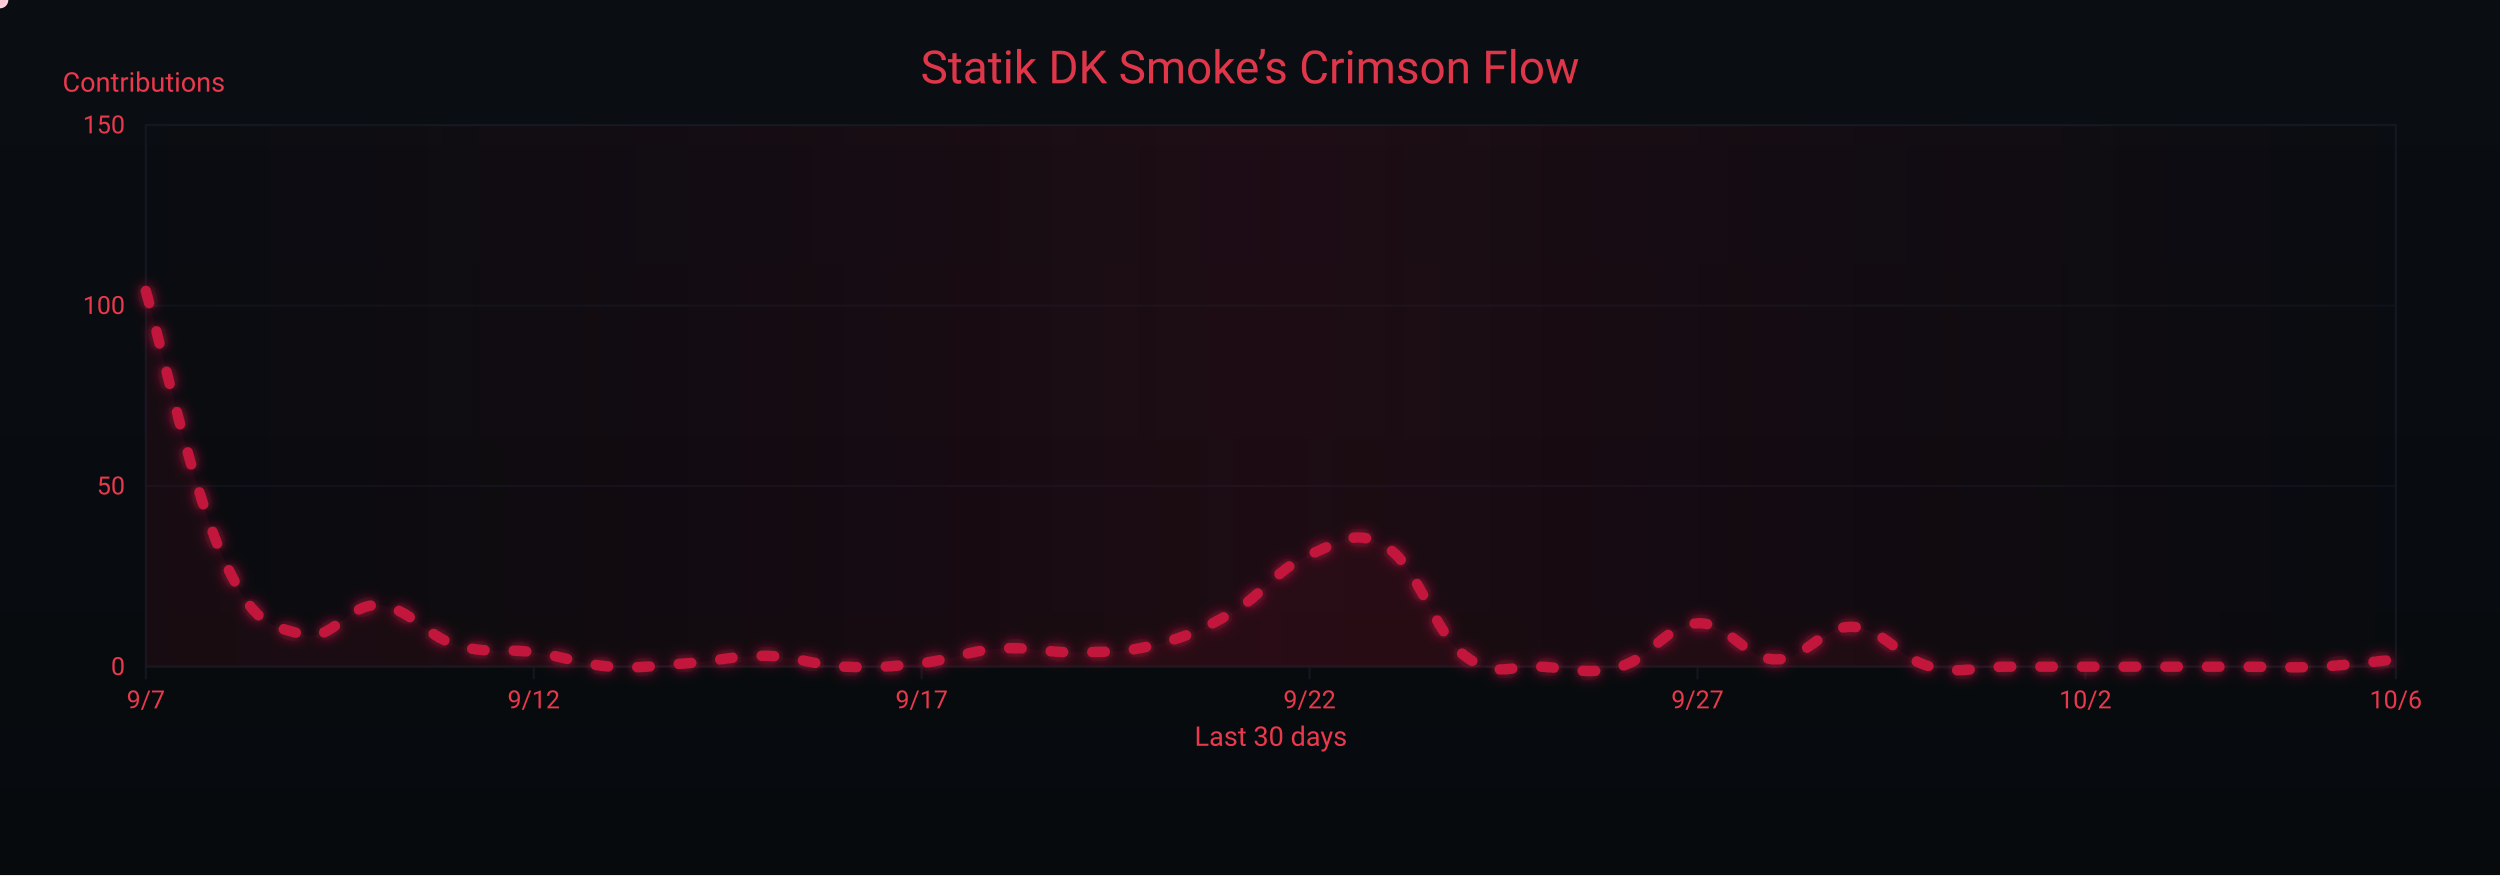
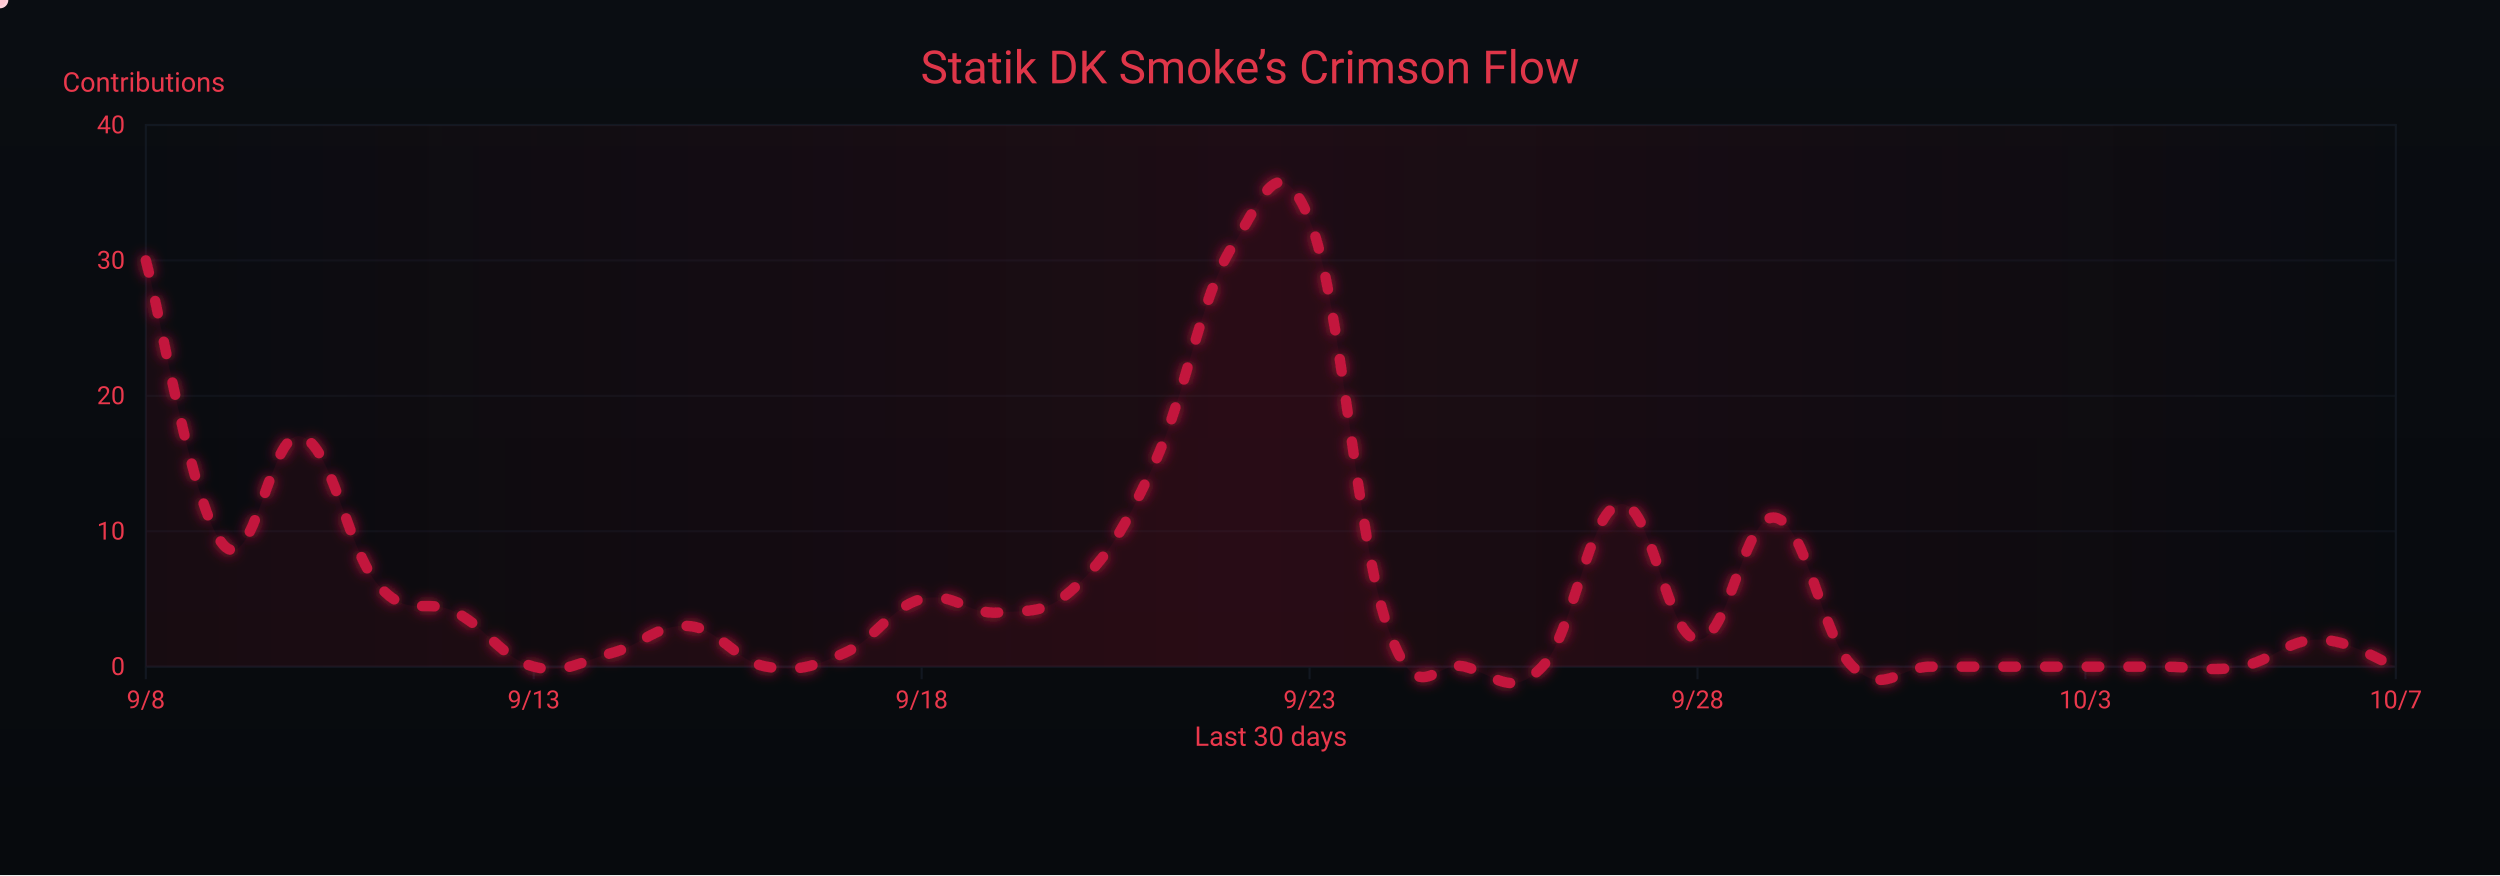
<svg xmlns="http://www.w3.org/2000/svg" width="1200" height="420" viewBox="0 0 1200 420" role="img" aria-label="Crimson Flow Graph">
  <defs>
    <linearGradient id="bgGrad" x1="0" y1="0" x2="0" y2="1">
      <stop offset="0%" stop-color="#0a0d12" />
      <stop offset="100%" stop-color="#070a0d" />
    </linearGradient>
    <filter id="glow">
      <feGaussianBlur stdDeviation="3" result="b1" />
      <feMerge>
        <feMergeNode in="b1" />
        <feMergeNode in="SourceGraphic" />
      </feMerge>
    </filter>
    <linearGradient id="sheen" x1="0" y1="0" x2="1" y2="0">
      <stop offset="0%" stop-color="#9b0e2a" stop-opacity="0" />
      <stop offset="50%" stop-color="#9b0e2a" stop-opacity=".14" />
      <stop offset="100%" stop-color="#9b0e2a" stop-opacity="0" />
      <animateTransform attributeName="gradientTransform" type="translate" from="-1 0" to="1 0" dur="9s" repeatCount="indefinite" />
    </linearGradient>
  </defs>
  <rect width="1200" height="420" fill="url(#bgGrad)" />
  <rect x="70" y="60" width="1080" height="260" fill="none" stroke="#121821" stroke-width="1" />
  <g font-family="ui-sans-serif,system-ui,-apple-system,Segoe UI,Roboto,Ubuntu,Arial" font-size="12">
    <path d="M70,320.0 H1150" stroke="#121821" stroke-width="1" opacity="0.6" />
    <text x="60" y="324.0" text-anchor="end" fill="#ea384c">0</text>
-     <path d="M70,233.3 H1150" stroke="#121821" stroke-width="1" opacity="0.6" />
-     <text x="60" y="237.3" text-anchor="end" fill="#ea384c">50</text>
-     <path d="M70,146.7 H1150" stroke="#121821" stroke-width="1" opacity="0.6" />
-     <text x="60" y="150.7" text-anchor="end" fill="#ea384c">100</text>
+     <path d="M70,255.0 H1150" stroke="#121821" stroke-width="1" opacity="0.6" />
+     <text x="60" y="259.0" text-anchor="end" fill="#ea384c">10</text>
+     <path d="M70,190.0 H1150" stroke="#121821" stroke-width="1" opacity="0.6" />
+     <text x="60" y="194.0" text-anchor="end" fill="#ea384c">20</text>
+     <path d="M70,125.0 H1150" stroke="#121821" stroke-width="1" opacity="0.6" />
+     <text x="60" y="129.0" text-anchor="end" fill="#ea384c">30</text>
    <path d="M70,60.0 H1150" stroke="#121821" stroke-width="1" opacity="0.6" />
-     <text x="60" y="64.0" text-anchor="end" fill="#ea384c">150</text>
+     <text x="60" y="64.0" text-anchor="end" fill="#ea384c">40</text>
    <text x="30" y="44" fill="#ea384c" font-size="13">Contributions</text>
  </g>
  <g font-family="ui-sans-serif,system-ui,-apple-system,Segoe UI,Roboto,Ubuntu,Arial" font-size="12">
    <path d="M70.0,320 V326" stroke="#121821" stroke-width="1" />
-     <text x="70.0" y="340" text-anchor="middle" fill="#ea384c">9/7</text>
+     <text x="70.0" y="340" text-anchor="middle" fill="#ea384c">9/8</text>
    <path d="M256.2,320 V326" stroke="#121821" stroke-width="1" />
-     <text x="256.2" y="340" text-anchor="middle" fill="#ea384c">9/12</text>
+     <text x="256.2" y="340" text-anchor="middle" fill="#ea384c">9/13</text>
    <path d="M442.4,320 V326" stroke="#121821" stroke-width="1" />
-     <text x="442.4" y="340" text-anchor="middle" fill="#ea384c">9/17</text>
+     <text x="442.4" y="340" text-anchor="middle" fill="#ea384c">9/18</text>
    <path d="M628.6,320 V326" stroke="#121821" stroke-width="1" />
-     <text x="628.6" y="340" text-anchor="middle" fill="#ea384c">9/22</text>
+     <text x="628.6" y="340" text-anchor="middle" fill="#ea384c">9/23</text>
    <path d="M814.8,320 V326" stroke="#121821" stroke-width="1" />
-     <text x="814.8" y="340" text-anchor="middle" fill="#ea384c">9/27</text>
+     <text x="814.8" y="340" text-anchor="middle" fill="#ea384c">9/28</text>
    <path d="M1001.0,320 V326" stroke="#121821" stroke-width="1" />
-     <text x="1001.0" y="340" text-anchor="middle" fill="#ea384c">10/2</text>
+     <text x="1001.0" y="340" text-anchor="middle" fill="#ea384c">10/3</text>
    <path d="M1150.0,320 V326" stroke="#121821" stroke-width="1" />
-     <text x="1150.0" y="340" text-anchor="middle" fill="#ea384c">10/6</text>
+     <text x="1150.0" y="340" text-anchor="middle" fill="#ea384c">10/7</text>
    <text x="610" y="358" text-anchor="middle" fill="#ea384c" font-size="13">Last 30 days</text>
  </g>
  <rect x="70" y="60" width="1080" height="260" fill="url(#sheen)" />
  <text x="600" y="40" text-anchor="middle" font-family="ui-sans-serif,system-ui,-apple-system,Segoe UI,Roboto,Ubuntu,Arial" font-size="22" fill="#ea384c" opacity=".95">Statik DK Smoke’s Crimson Flow</text>
-   <path d="M70.0,139.7 C77.4,165.4 92.3,235.1 107.2,268.0 C122.1,300.9 129.6,299.9 144.5,304.4 C159.4,308.9 166.8,289.5 181.7,290.5 C196.6,291.6 204.1,305.1 219.0,309.6 C233.9,314.1 241.3,311.0 256.2,313.1 C271.1,315.1 278.6,319.0 293.4,320.0 C308.3,321.0 315.8,319.3 330.7,318.3 C345.6,317.2 353.0,314.5 367.9,314.8 C382.8,315.1 390.3,319.3 405.2,320.0 C420.1,320.7 427.5,320.0 442.4,318.3 C457.3,316.5 464.8,312.4 479.7,311.3 C494.6,310.3 502.0,313.4 516.9,313.1 C531.8,312.7 539.2,313.4 554.1,309.6 C569.0,305.8 576.5,302.7 591.4,294.0 C606.3,285.3 613.7,272.5 628.6,266.3 C643.5,260.0 651.0,253.1 665.9,262.8 C680.8,272.5 688.2,303.4 703.1,314.8 C718.0,326.2 725.4,319.0 740.3,320.0 C755.2,321.0 762.7,324.2 777.6,320.0 C792.5,315.8 799.9,299.9 814.8,299.2 C829.7,298.5 837.2,316.2 852.1,316.5 C867.0,316.9 874.4,300.2 889.3,300.9 C904.2,301.6 911.7,316.2 926.6,320.0 C941.4,323.8 948.9,320.0 963.8,320.0 C978.7,320.0 986.1,320.0 1001.0,320.0 C1015.9,320.0 1023.4,320.0 1038.3,320.0 C1053.2,320.0 1060.6,320.0 1075.5,320.0 C1090.4,320.0 1097.9,320.7 1112.8,320.0 C1127.7,319.3 1142.6,317.2 1150.0,316.5 L 1150,320 L 70,320 Z" fill="#7a0f26" opacity=".13">
+   <path d="M70.0,125.0 C77.4,152.3 92.3,244.6 107.2,261.5 C122.1,278.4 129.6,205.6 144.5,209.5 C159.4,213.4 166.8,264.1 181.7,281.0 C196.6,297.9 204.1,286.2 219.0,294.0 C233.9,301.8 241.3,316.1 256.2,320.0 C271.1,323.9 278.6,317.4 293.4,313.5 C308.3,309.6 315.8,299.2 330.7,300.5 C345.6,301.8 353.0,317.4 367.9,320.0 C382.8,322.6 390.3,320.0 405.2,313.5 C420.1,307.0 427.5,291.4 442.4,287.5 C457.3,283.6 464.8,295.3 479.7,294.0 C494.6,292.7 502.0,295.3 516.9,281.0 C531.8,266.7 539.2,255.0 554.1,222.5 C569.0,190.0 576.5,141.9 591.4,118.5 C606.3,95.1 613.7,69.1 628.6,105.5 C643.5,141.9 651.0,257.6 665.9,300.5 C680.8,343.4 688.2,316.1 703.1,320.0 C718.0,323.9 725.4,335.6 740.3,320.0 C755.2,304.4 762.7,244.6 777.6,242.0 C792.5,239.4 799.9,305.7 814.8,307.0 C829.7,308.3 837.2,245.9 852.1,248.5 C867.0,251.1 874.4,305.7 889.3,320.0 C904.2,334.3 911.7,320.0 926.6,320.0 C941.4,320.0 948.9,320.0 963.8,320.0 C978.7,320.0 986.1,320.0 1001.0,320.0 C1015.9,320.0 1023.4,320.0 1038.3,320.0 C1053.2,320.0 1060.6,322.6 1075.5,320.0 C1090.4,317.4 1097.9,307.0 1112.8,307.0 C1127.7,307.0 1142.6,317.4 1150.0,320.0 L 1150,320 L 70,320 Z" fill="#7a0f26" opacity=".13">
    <animate attributeName="opacity" values=".10;.17;.10" dur="6s" repeatCount="indefinite" />
  </path>
-   <path id="curve" d="M70.0,139.7 C77.4,165.4 92.3,235.1 107.2,268.0 C122.1,300.9 129.6,299.9 144.5,304.4 C159.4,308.9 166.8,289.5 181.7,290.5 C196.6,291.6 204.1,305.1 219.0,309.6 C233.9,314.1 241.3,311.0 256.2,313.1 C271.1,315.1 278.6,319.0 293.4,320.0 C308.3,321.0 315.8,319.3 330.7,318.3 C345.6,317.2 353.0,314.5 367.9,314.8 C382.8,315.1 390.3,319.3 405.2,320.0 C420.1,320.7 427.5,320.0 442.4,318.3 C457.3,316.5 464.8,312.4 479.7,311.3 C494.6,310.3 502.0,313.4 516.9,313.1 C531.8,312.7 539.2,313.4 554.1,309.6 C569.0,305.8 576.5,302.7 591.4,294.0 C606.3,285.3 613.7,272.5 628.6,266.3 C643.5,260.0 651.0,253.1 665.9,262.8 C680.8,272.5 688.2,303.4 703.1,314.8 C718.0,326.2 725.4,319.0 740.3,320.0 C755.2,321.0 762.7,324.2 777.6,320.0 C792.5,315.8 799.9,299.9 814.8,299.2 C829.7,298.5 837.2,316.2 852.1,316.5 C867.0,316.9 874.4,300.2 889.3,300.9 C904.2,301.6 911.7,316.2 926.6,320.0 C941.4,323.8 948.9,320.0 963.8,320.0 C978.7,320.0 986.1,320.0 1001.0,320.0 C1015.9,320.0 1023.4,320.0 1038.3,320.0 C1053.2,320.0 1060.6,320.0 1075.5,320.0 C1090.4,320.0 1097.9,320.7 1112.8,320.0 C1127.7,319.3 1142.6,317.2 1150.0,316.5" fill="none" stroke="#c3193d" stroke-width="5" stroke-linecap="round" stroke-linejoin="round" stroke-dasharray="6 14" filter="url(#glow)">
+   <path id="curve" d="M70.0,125.0 C77.4,152.3 92.3,244.6 107.2,261.5 C122.1,278.4 129.6,205.6 144.5,209.5 C159.4,213.4 166.8,264.1 181.7,281.0 C196.6,297.9 204.1,286.2 219.0,294.0 C233.9,301.8 241.3,316.1 256.2,320.0 C271.1,323.9 278.6,317.4 293.4,313.5 C308.3,309.6 315.8,299.2 330.7,300.5 C345.6,301.8 353.0,317.4 367.9,320.0 C382.8,322.6 390.3,320.0 405.2,313.5 C420.1,307.0 427.5,291.4 442.4,287.5 C457.3,283.6 464.8,295.3 479.7,294.0 C494.6,292.7 502.0,295.3 516.9,281.0 C531.8,266.7 539.2,255.0 554.1,222.5 C569.0,190.0 576.5,141.9 591.4,118.5 C606.3,95.1 613.7,69.1 628.6,105.5 C643.5,141.9 651.0,257.6 665.9,300.5 C680.8,343.4 688.2,316.1 703.1,320.0 C718.0,323.9 725.4,335.6 740.3,320.0 C755.2,304.4 762.7,244.6 777.6,242.0 C792.5,239.4 799.9,305.7 814.8,307.0 C829.7,308.3 837.2,245.9 852.1,248.5 C867.0,251.1 874.4,305.7 889.3,320.0 C904.2,334.3 911.7,320.0 926.6,320.0 C941.4,320.0 948.9,320.0 963.8,320.0 C978.7,320.0 986.1,320.0 1001.0,320.0 C1015.9,320.0 1023.4,320.0 1038.3,320.0 C1053.2,320.0 1060.6,322.6 1075.5,320.0 C1090.4,317.4 1097.9,307.0 1112.8,307.0 C1127.7,307.0 1142.6,317.4 1150.0,320.0" fill="none" stroke="#c3193d" stroke-width="5" stroke-linecap="round" stroke-linejoin="round" stroke-dasharray="6 14" filter="url(#glow)">
    <animate attributeName="stroke-dashoffset" values="0;-220" dur="4.8s" repeatCount="indefinite" />
  </path>
  <g fill="#ffd1db">
    <circle r="4">
      <animateMotion dur="7s" rotate="auto" repeatCount="indefinite">
        <mpath href="#curve" />
      </animateMotion>
      <animate attributeName="opacity" values="1;.3;1" dur="2.2s" repeatCount="indefinite" />
    </circle>
    <circle r="3" fill="#ffffff">
      <animateMotion dur="8.2s" begin="1s" rotate="auto" repeatCount="indefinite">
        <mpath href="#curve" />
      </animateMotion>
      <animate attributeName="opacity" values=".7;.2;.7" dur="2.4s" repeatCount="indefinite" />
    </circle>
    <circle r="3" fill="#ffc7d3">
      <animateMotion dur="6s" begin="2s" rotate="auto" repeatCount="indefinite">
        <mpath href="#curve" />
      </animateMotion>
      <animate attributeName="opacity" values=".8;.3;.8" dur="2s" repeatCount="indefinite" />
    </circle>
  </g>
</svg>
